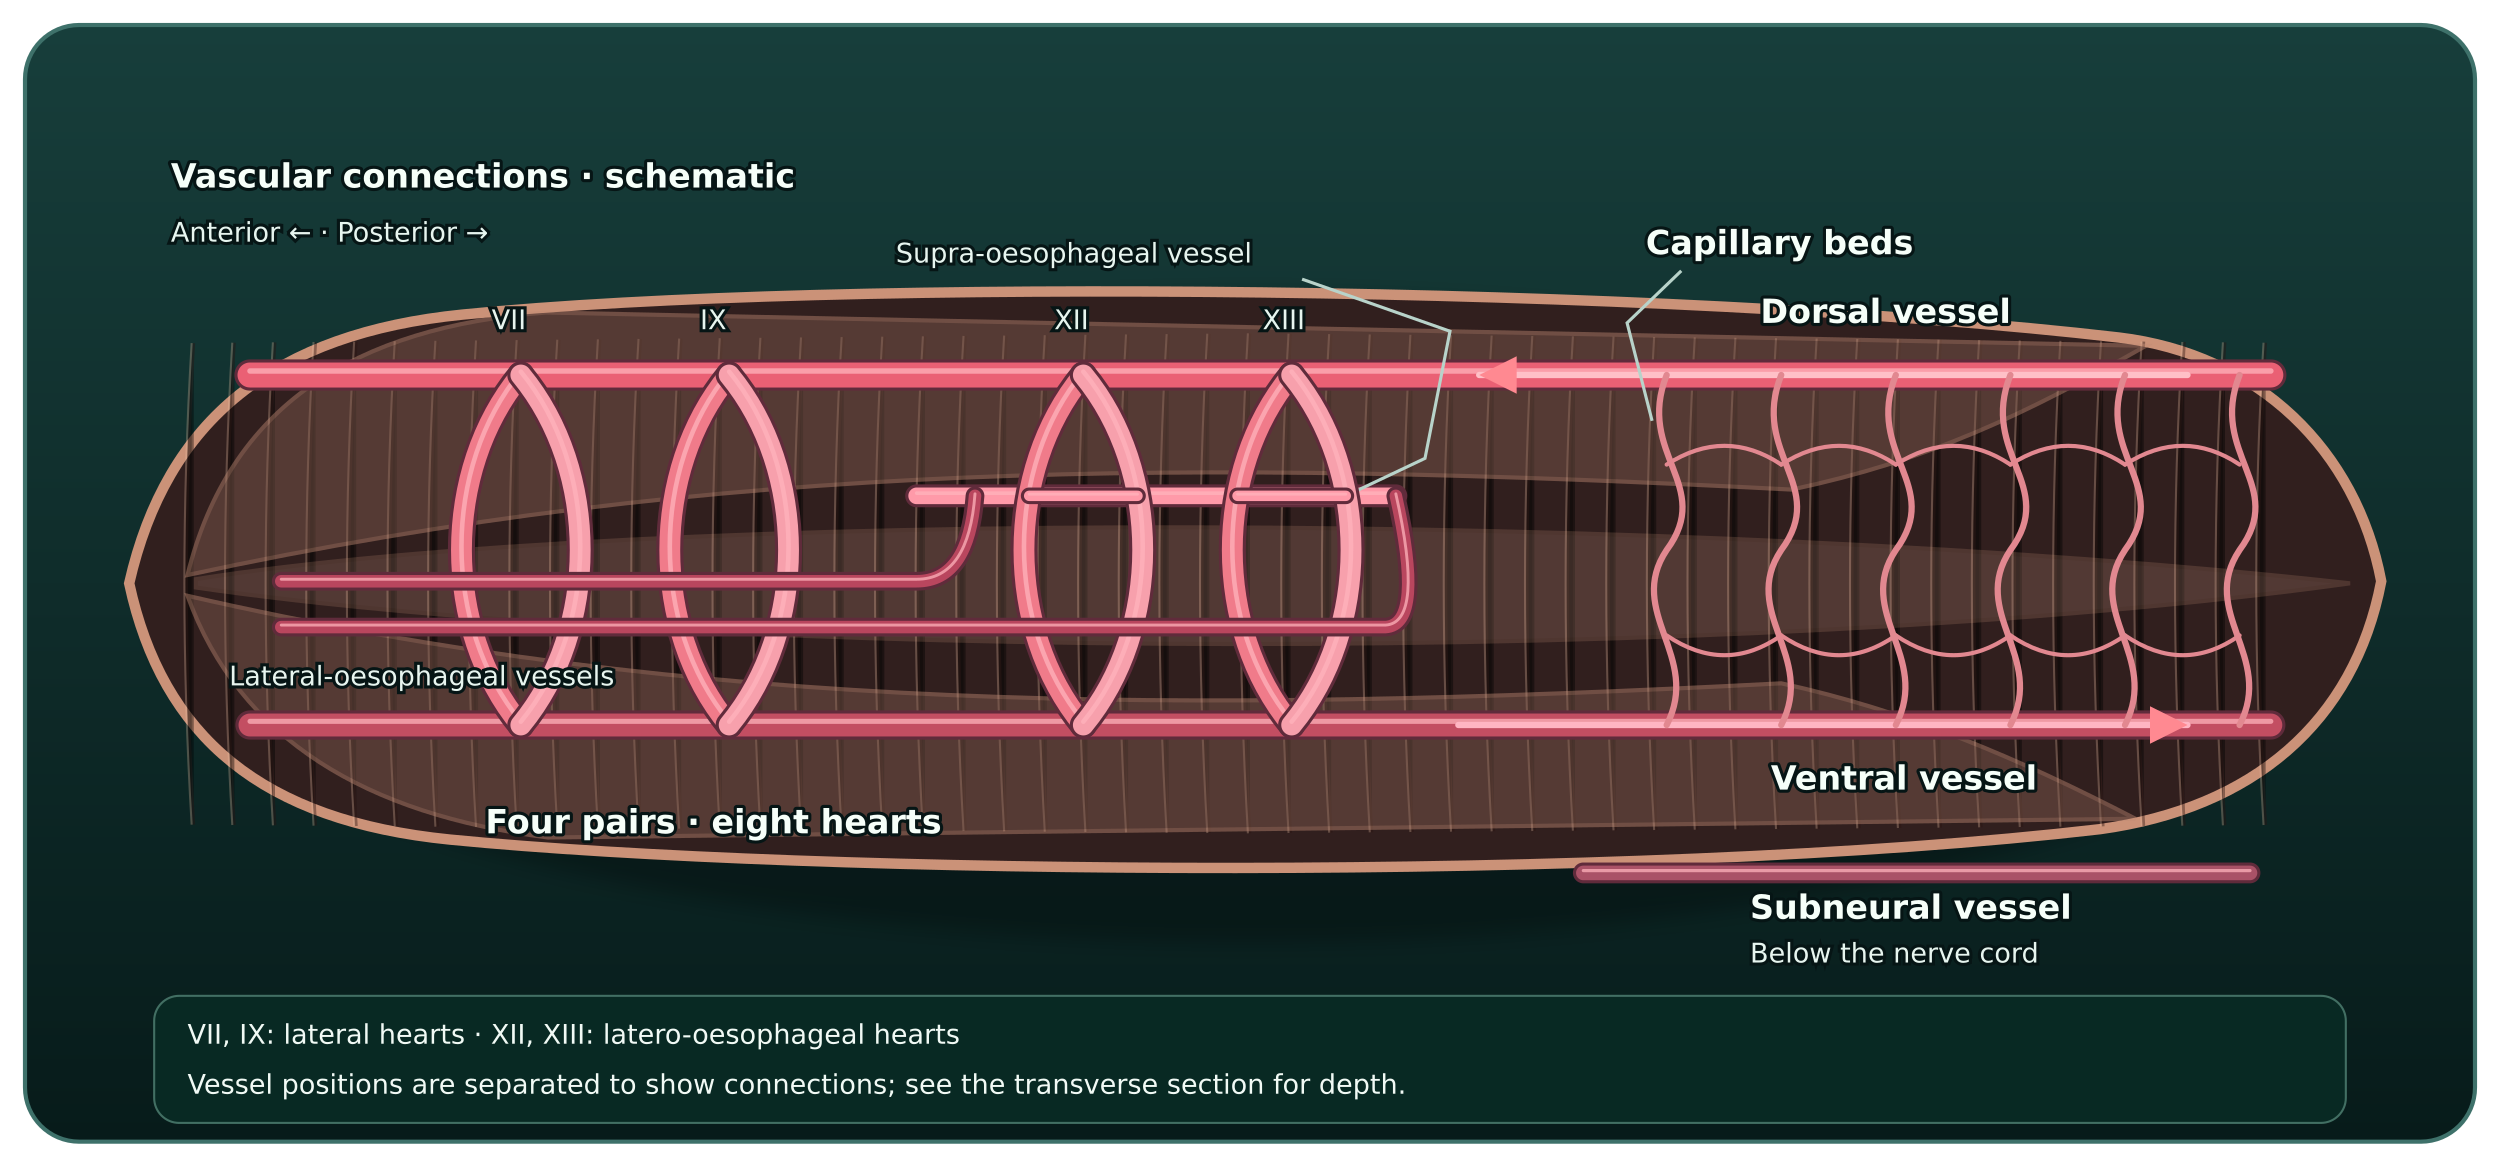
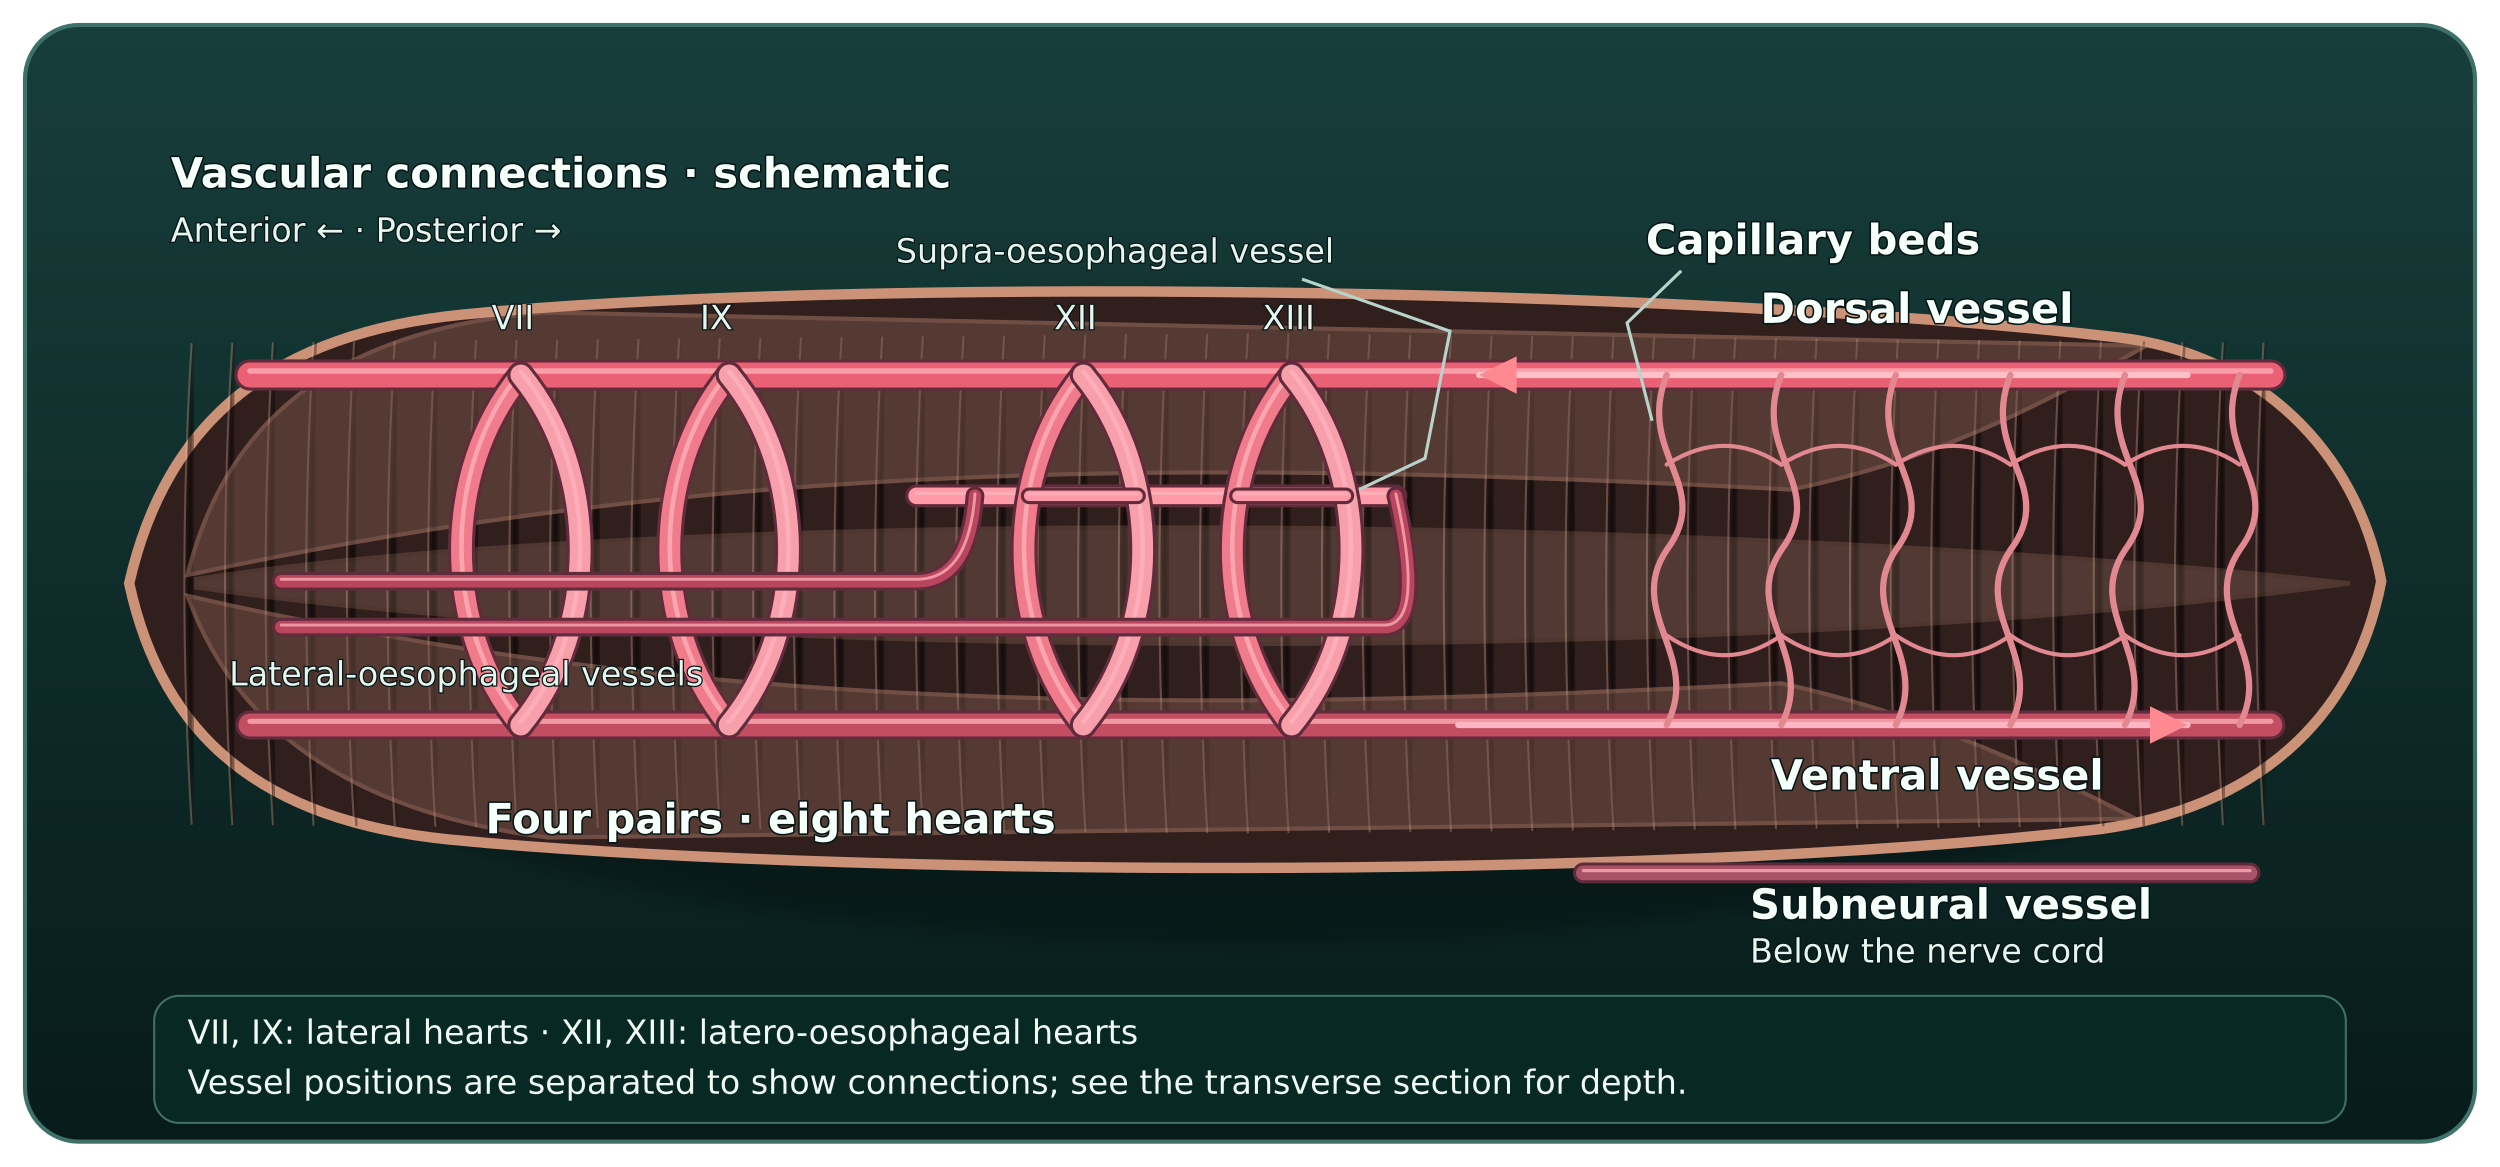
<svg xmlns="http://www.w3.org/2000/svg" id="anatomySvg" viewBox="0 0 1200 560" role="group" aria-labelledby="svgTitle svgDesc" style="transform: none; display: block;" lang="en" xml:lang="en" width="1200" height="560" class="motion-paused">
  <defs>
    <linearGradient id="trayGrad" x1="0" y1="0" x2="0" y2="1">
      <stop stop-color="#173e3b" />
      <stop offset="1" stop-color="#071b1a" />
    </linearGradient>
    <linearGradient id="skinGrad" x1="0" y1="0" x2="0" y2="1">
      <stop stop-color="#b87f69" />
      <stop offset=".42" stop-color="#8b5b4b" />
      <stop offset="1" stop-color="#593c35" />
    </linearGradient>
    <linearGradient id="gutGrad" x1="0" y1="0" x2="0" y2="1">
      <stop stop-color="#ffd0aa" />
      <stop offset=".5" stop-color="#d37e66" />
      <stop offset="1" stop-color="#7e3d3f" />
    </linearGradient>
    <linearGradient id="gutLight" x1="0" y1="0" x2="0" y2="1">
      <stop stop-color="#ffe4bb" />
      <stop offset="1" stop-color="#c67c57" />
    </linearGradient>
    <radialGradient id="gizzardGrad">
      <stop stop-color="#f4c099" />
      <stop offset=".58" stop-color="#b36454" />
      <stop offset="1" stop-color="#683940" />
    </radialGradient>
    <linearGradient id="vesselGrad" x1="0" y1="0" x2="1" y2="0">
      <stop stop-color="#8e1e34" />
      <stop offset=".45" stop-color="#ff6670" />
      <stop offset="1" stop-color="#8e1e34" />
    </linearGradient>
    <radialGradient id="reproGrad">
      <stop stop-color="#f3c8ff" />
      <stop offset=".7" stop-color="#a958c6" />
      <stop offset="1" stop-color="#54295f" />
    </radialGradient>
    <filter id="soft">
      <feGaussianBlur stdDeviation="5" />
    </filter>
    <marker id="arrowRed" markerWidth="8" markerHeight="8" refX="6" refY="3" orient="auto">
      <path d="M0 0L6 3L0 6Z" fill="#ff8991" />
    </marker>
    <marker id="arrowBlue" markerWidth="8" markerHeight="8" refX="6" refY="3" orient="auto">
      <path d="M0 0L6 3L0 6Z" fill="#7bd8ff" />
    </marker>
    <filter id="organicTexture" x="-20%" y="-20%" width="140%" height="140%">
      <feTurbulence type="fractalNoise" baseFrequency="0.012 0.09" numOctaves="4" seed="7" result="grain" />
      <feColorMatrix in="grain" type="matrix" values="0 0 0 0 0  0 0 0 0 0  0 0 0 0 0  0.85 0.85 0.85 0 0" result="grainAlpha" />
      <feComposite in="grainAlpha" in2="SourceGraphic" operator="in" />
    </filter>
    <filter id="fineGrain" x="-20%" y="-20%" width="140%" height="140%">
      <feTurbulence type="fractalNoise" baseFrequency="0.35" numOctaves="2" seed="3" result="fine" />
      <feColorMatrix in="fine" type="matrix" values="0 0 0 0 0  0 0 0 0 0  0 0 0 0 0  0.5 0.5 0.5 0 0" result="fineAlpha" />
      <feComposite in="fineAlpha" in2="SourceGraphic" operator="in" />
    </filter>
    <radialGradient id="glossHi" cx="34%" cy="20%" r="60%">
      <stop offset="0" stop-color="#fff" stop-opacity=".55" />
      <stop offset=".45" stop-color="#fff" stop-opacity=".1" />
      <stop offset="1" stop-color="#fff" stop-opacity="0" />
    </radialGradient>
    <radialGradient id="glossHiSmall" cx="30%" cy="22%" r="70%">
      <stop offset="0" stop-color="#fff" stop-opacity=".7" />
      <stop offset="1" stop-color="#fff" stop-opacity="0" />
    </radialGradient>
    <linearGradient id="skinGrad2" x1="0" y1="0" x2="0" y2="1">
      <stop stop-color="#c68a70" offset="0" />
      <stop offset=".18" stop-color="#a8664f" />
      <stop offset=".5" stop-color="#7d4438" />
      <stop offset=".78" stop-color="#5a352f" />
      <stop offset="1" stop-color="#3c211f" />
    </linearGradient>
    <radialGradient id="fleshGlow" cx="50%" cy="35%" r="65%">
      <stop offset="0" stop-color="#ffe0c8" stop-opacity=".5" />
      <stop offset="1" stop-color="#ffe0c8" stop-opacity="0" />
    </radialGradient>
    <clipPath id="externalClip">
      <path d="M65 280 C88 227 136 190 220 186 C470 180 841 183 1050 208 C1112 217 1140 245 1145 280 C1138 324 1095 350 1044 358 C784 384 420 377 218 374 C133 371 87 330 65 280 Z" />
    </clipPath>
    <linearGradient id="caecumPolish" x1="0" y1="0" x2="0" y2="1">
      <stop offset="0" stop-color="#ffe1b5" />
      <stop offset="0.33" stop-color="#efb082" />
      <stop offset="0.68" stop-color="#bb715f" />
      <stop offset="1" stop-color="#663940" />
    </linearGradient>
    <linearGradient id="nervePolish" x1="0" y1="0" x2="0" y2="1">
      <stop offset="0" stop-color="#fff3c1" />
      <stop offset="0.28" stop-color="#ffe179" />
      <stop offset="0.65" stop-color="#d8a43a" />
      <stop offset="1" stop-color="#805424" />
    </linearGradient>
    <linearGradient id="epidermisPolish" x1="0" y1="0" x2="0" y2="1">
      <stop offset="0" stop-color="#f8ccad" />
      <stop offset="0.4" stop-color="#d99c80" />
      <stop offset="1" stop-color="#8f594f" />
    </linearGradient>
    <linearGradient id="skinDepthPolish" x1="0" y1="0" x2="0" y2="1">
      <stop offset="0" stop-color="#b77d6c" />
      <stop offset="0.55" stop-color="#734e48" />
      <stop offset="1" stop-color="#382e32" />
    </linearGradient>
    <linearGradient id="mucusPolish" x1="0" y1="0" x2="0" y2="1">
      <stop offset="0" stop-color="#e6fcff" />
      <stop offset="0.28" stop-color="#ade4e5" />
      <stop offset="1" stop-color="#487f89" />
    </linearGradient>
    <radialGradient id="ganglionPolish" cx=".33" cy=".22" r=".85">
      <stop offset="0" stop-color="#fff8d2" />
      <stop offset="0.38" stop-color="#f7d565" />
      <stop offset="1" stop-color="#957026" />
    </radialGradient>
    <marker id="arrowGasIn" markerWidth="12" markerHeight="12" refX="10" refY="6" orient="auto" markerUnits="userSpaceOnUse">
      <path d="M0 0L12 6L0 12Z" fill="#85e2ff" />
    </marker>
    <marker id="arrowGasOut" markerWidth="12" markerHeight="12" refX="10" refY="6" orient="auto" markerUnits="userSpaceOnUse">
      <path d="M0 0L12 6L0 12Z" fill="#ffb0b7" />
    </marker>
  </defs>
  <rect x="12" y="12" width="1176" height="536" rx="26" fill="url(#trayGrad)" stroke="#3e716a" stroke-width="2" />
  <ellipse cx="600" cy="297" rx="526" ry="155" fill="#000" opacity=".28" filter="url(#soft)" id="bodyShadow" style="display: inline;" />
  <path id="bodyBase" d="M62 280C80 201 132 160 222 151C402 133 802 137 1017 162C1084 170 1131 216 1143 279C1130 347 1081 388 1008 398C785 424 389 420 216 403C126 394 78 354 62 280Z" fill="#311f1e" stroke="#cb9278" stroke-width="5" style="display: inline;" />
  <g id="segments" aria-hidden="true" style="display: inline;">
    <path class="segment-shadow" d="M93 164.68Q86 280 93 395.84" style="stroke: #2a1210; stroke-width: 1.4; opacity: 0.4;" />
    <path class="segment-line" d="M92 164.68Q85 280 92 395.84" style="stroke: #f0c6a8; stroke-width: 1; opacity: 0.28;" />
    <path class="segment-shadow" d="M112.5 164.5Q105.5 280 112.5 396" style="stroke: #2a1210; stroke-width: 1.4; opacity: 0.4;" />
    <path class="segment-line" d="M111.5 164.5Q104.5 280 111.5 396" style="stroke: #f0c6a8; stroke-width: 1; opacity: 0.28;" />
    <path class="segment-shadow" d="M132 164.32Q125 280 132 396.16" style="stroke: #2a1210; stroke-width: 1.4; opacity: 0.4;" />
    <path class="segment-line" d="M131 164.32Q124 280 131 396.16" style="stroke: #f0c6a8; stroke-width: 1; opacity: 0.28;" />
    <path class="segment-shadow" d="M151.5 164.14Q144.5 280 151.5 396.32" style="stroke: #2a1210; stroke-width: 1.4; opacity: 0.4;" />
    <path class="segment-line" d="M150.5 164.14Q143.5 280 150.5 396.32" style="stroke: #f0c6a8; stroke-width: 1; opacity: 0.28;" />
    <path class="segment-shadow" d="M171 163.96Q164 280 171 396.48" style="stroke: #2a1210; stroke-width: 1.4; opacity: 0.4;" />
    <path class="segment-line" d="M170 163.96Q163 280 170 396.48" style="stroke: #f0c6a8; stroke-width: 1; opacity: 0.28;" />
    <path class="segment-shadow" d="M190.5 163.78Q183.5 280 190.5 396.64" style="stroke: #2a1210; stroke-width: 1.4; opacity: 0.4;" />
    <path class="segment-line" d="M189.5 163.78Q182.5 280 189.5 396.64" style="stroke: #f0c6a8; stroke-width: 1; opacity: 0.28;" />
    <path class="segment-shadow" d="M210 163.6Q203 280 210 396.8" style="stroke: #2a1210; stroke-width: 1.4; opacity: 0.4;" />
    <path class="segment-line" d="M209 163.6Q202 280 209 396.8" style="stroke: #f0c6a8; stroke-width: 1; opacity: 0.28;" />
    <path class="segment-shadow" d="M229.5 163.42Q222.5 280 229.5 396.96" style="stroke: #2a1210; stroke-width: 1.4; opacity: 0.4;" />
    <path class="segment-line" d="M228.5 163.42Q221.5 280 228.5 396.96" style="stroke: #f0c6a8; stroke-width: 1; opacity: 0.28;" />
    <path class="segment-shadow" d="M249 163.24Q242 280 249 397.12" style="stroke: #2a1210; stroke-width: 1.4; opacity: 0.4;" />
    <path class="segment-line" d="M248 163.24Q241 280 248 397.12" style="stroke: #f0c6a8; stroke-width: 1; opacity: 0.28;" />
    <path class="segment-shadow" d="M268.5 163.06Q261.5 280 268.5 397.28" style="stroke: #2a1210; stroke-width: 1.4; opacity: 0.4;" />
    <path class="segment-line" d="M267.5 163.06Q260.5 280 267.5 397.28" style="stroke: #f0c6a8; stroke-width: 1; opacity: 0.28;" />
    <path class="segment-shadow" d="M288 162.88Q281 280 288 397.44" style="stroke: #2a1210; stroke-width: 1.4; opacity: 0.4;" />
    <path class="segment-line" d="M287 162.88Q280 280 287 397.44" style="stroke: #f0c6a8; stroke-width: 1; opacity: 0.28;" />
    <path class="segment-shadow" d="M307.5 162.7Q300.5 280 307.5 397.6" style="stroke: #2a1210; stroke-width: 1.4; opacity: 0.4;" />
    <path class="segment-line" d="M306.5 162.7Q299.5 280 306.5 397.6" style="stroke: #f0c6a8; stroke-width: 1; opacity: 0.28;" />
    <path class="segment-shadow" d="M327 162.52Q320 280 327 397.76" style="stroke: #2a1210; stroke-width: 1.4; opacity: 0.4;" />
    <path class="segment-line" d="M326 162.52Q319 280 326 397.76" style="stroke: #f0c6a8; stroke-width: 1; opacity: 0.28;" />
    <path class="segment-shadow" d="M346.5 162.34Q339.5 280 346.5 397.92" style="stroke: #2a1210; stroke-width: 1.4; opacity: 0.4;" />
    <path class="segment-line" d="M345.5 162.34Q338.5 280 345.5 397.92" style="stroke: #f0c6a8; stroke-width: 1; opacity: 0.28;" />
    <path class="segment-shadow" d="M366 162.16Q359 280 366 398.08" style="stroke: #2a1210; stroke-width: 1.4; opacity: 0.4;" />
    <path class="segment-line" d="M365 162.16Q358 280 365 398.08" style="stroke: #f0c6a8; stroke-width: 1; opacity: 0.28;" />
    <path class="segment-shadow" d="M385.5 161.98Q378.5 280 385.5 398.24" style="stroke: #2a1210; stroke-width: 1.4; opacity: 0.4;" />
    <path class="segment-line" d="M384.5 161.98Q377.5 280 384.5 398.24" style="stroke: #f0c6a8; stroke-width: 1; opacity: 0.28;" />
    <path class="segment-shadow" d="M405 161.8Q398 280 405 398.4" style="stroke: #2a1210; stroke-width: 1.4; opacity: 0.4;" />
    <path class="segment-line" d="M404 161.8Q397 280 404 398.4" style="stroke: #f0c6a8; stroke-width: 1; opacity: 0.28;" />
    <path class="segment-shadow" d="M424.5 161.62Q417.5 280 424.5 398.56" style="stroke: #2a1210; stroke-width: 1.4; opacity: 0.4;" />
    <path class="segment-line" d="M423.5 161.62Q416.5 280 423.5 398.56" style="stroke: #f0c6a8; stroke-width: 1; opacity: 0.28;" />
    <path class="segment-shadow" d="M444 161.44Q437 280 444 398.72" style="stroke: #2a1210; stroke-width: 1.4; opacity: 0.4;" />
    <path class="segment-line" d="M443 161.44Q436 280 443 398.72" style="stroke: #f0c6a8; stroke-width: 1; opacity: 0.28;" />
    <path class="segment-shadow" d="M463.5 161.26Q456.5 280 463.5 398.88" style="stroke: #2a1210; stroke-width: 1.4; opacity: 0.4;" />
    <path class="segment-line" d="M462.5 161.26Q455.5 280 462.5 398.88" style="stroke: #f0c6a8; stroke-width: 1; opacity: 0.28;" />
    <path class="segment-shadow" d="M483 161.08Q476 280 483 399.04" style="stroke: #2a1210; stroke-width: 1.4; opacity: 0.4;" />
    <path class="segment-line" d="M482 161.08Q475 280 482 399.04" style="stroke: #f0c6a8; stroke-width: 1; opacity: 0.28;" />
    <path class="segment-shadow" d="M502.5 160.9Q495.5 280 502.5 399.2" style="stroke: #2a1210; stroke-width: 1.4; opacity: 0.4;" />
    <path class="segment-line" d="M501.5 160.9Q494.5 280 501.5 399.2" style="stroke: #f0c6a8; stroke-width: 1; opacity: 0.28;" />
    <path class="segment-shadow" d="M522 160.72Q515 280 522 399.36" style="stroke: #2a1210; stroke-width: 1.4; opacity: 0.4;" />
    <path class="segment-line" d="M521 160.72Q514 280 521 399.36" style="stroke: #f0c6a8; stroke-width: 1; opacity: 0.28;" />
    <path class="segment-shadow" d="M541.5 160.54Q534.5 280 541.5 399.52" style="stroke: #2a1210; stroke-width: 1.4; opacity: 0.4;" />
    <path class="segment-line" d="M540.5 160.54Q533.5 280 540.5 399.52" style="stroke: #f0c6a8; stroke-width: 1; opacity: 0.28;" />
    <path class="segment-shadow" d="M561 160.36Q554 280 561 399.68" style="stroke: #2a1210; stroke-width: 1.4; opacity: 0.4;" />
    <path class="segment-line" d="M560 160.36Q553 280 560 399.68" style="stroke: #f0c6a8; stroke-width: 1; opacity: 0.28;" />
    <path class="segment-shadow" d="M580.5 160.18Q573.5 280 580.5 399.84" style="stroke: #2a1210; stroke-width: 1.4; opacity: 0.4;" />
    <path class="segment-line" d="M579.5 160.18Q572.5 280 579.5 399.84" style="stroke: #f0c6a8; stroke-width: 1; opacity: 0.28;" />
    <path class="segment-shadow" d="M600 160Q593 280 600 400" style="stroke: #2a1210; stroke-width: 1.4; opacity: 0.4;" />
    <path class="segment-line" d="M599 160Q592 280 599 400" style="stroke: #f0c6a8; stroke-width: 1; opacity: 0.28;" />
    <path class="segment-shadow" d="M619.5 160.18Q612.5 280 619.5 399.84" style="stroke: #2a1210; stroke-width: 1.4; opacity: 0.4;" />
    <path class="segment-line" d="M618.5 160.18Q611.5 280 618.5 399.84" style="stroke: #f0c6a8; stroke-width: 1; opacity: 0.28;" />
    <path class="segment-shadow" d="M639 160.36Q632 280 639 399.68" style="stroke: #2a1210; stroke-width: 1.4; opacity: 0.4;" />
    <path class="segment-line" d="M638 160.36Q631 280 638 399.68" style="stroke: #f0c6a8; stroke-width: 1; opacity: 0.28;" />
    <path class="segment-shadow" d="M658.5 160.54Q651.5 280 658.5 399.52" style="stroke: #2a1210; stroke-width: 1.4; opacity: 0.4;" />
    <path class="segment-line" d="M657.5 160.54Q650.5 280 657.5 399.52" style="stroke: #f0c6a8; stroke-width: 1; opacity: 0.28;" />
    <path class="segment-shadow" d="M678 160.72Q671 280 678 399.36" style="stroke: #2a1210; stroke-width: 1.4; opacity: 0.4;" />
    <path class="segment-line" d="M677 160.72Q670 280 677 399.36" style="stroke: #f0c6a8; stroke-width: 1; opacity: 0.28;" />
    <path class="segment-shadow" d="M697.5 160.9Q690.5 280 697.5 399.2" style="stroke: #2a1210; stroke-width: 1.4; opacity: 0.4;" />
    <path class="segment-line" d="M696.5 160.9Q689.5 280 696.5 399.2" style="stroke: #f0c6a8; stroke-width: 1; opacity: 0.28;" />
    <path class="segment-shadow" d="M717 161.08Q710 280 717 399.04" style="stroke: #2a1210; stroke-width: 1.4; opacity: 0.4;" />
    <path class="segment-line" d="M716 161.08Q709 280 716 399.04" style="stroke: #f0c6a8; stroke-width: 1; opacity: 0.28;" />
    <path class="segment-shadow" d="M736.5 161.26Q729.5 280 736.5 398.88" style="stroke: #2a1210; stroke-width: 1.4; opacity: 0.4;" />
    <path class="segment-line" d="M735.5 161.26Q728.5 280 735.5 398.88" style="stroke: #f0c6a8; stroke-width: 1; opacity: 0.28;" />
    <path class="segment-shadow" d="M756 161.44Q749 280 756 398.72" style="stroke: #2a1210; stroke-width: 1.4; opacity: 0.4;" />
    <path class="segment-line" d="M755 161.44Q748 280 755 398.72" style="stroke: #f0c6a8; stroke-width: 1; opacity: 0.28;" />
    <path class="segment-shadow" d="M775.5 161.62Q768.5 280 775.5 398.56" style="stroke: #2a1210; stroke-width: 1.4; opacity: 0.4;" />
    <path class="segment-line" d="M774.5 161.62Q767.5 280 774.5 398.56" style="stroke: #f0c6a8; stroke-width: 1; opacity: 0.28;" />
    <path class="segment-shadow" d="M795 161.8Q788 280 795 398.4" style="stroke: #2a1210; stroke-width: 1.4; opacity: 0.4;" />
    <path class="segment-line" d="M794 161.8Q787 280 794 398.4" style="stroke: #f0c6a8; stroke-width: 1; opacity: 0.28;" />
    <path class="segment-shadow" d="M814.5 161.98Q807.5 280 814.5 398.24" style="stroke: #2a1210; stroke-width: 1.4; opacity: 0.4;" />
    <path class="segment-line" d="M813.5 161.98Q806.5 280 813.5 398.24" style="stroke: #f0c6a8; stroke-width: 1; opacity: 0.28;" />
    <path class="segment-shadow" d="M834 162.16Q827 280 834 398.08" style="stroke: #2a1210; stroke-width: 1.4; opacity: 0.4;" />
    <path class="segment-line" d="M833 162.16Q826 280 833 398.08" style="stroke: #f0c6a8; stroke-width: 1; opacity: 0.28;" />
    <path class="segment-shadow" d="M853.5 162.34Q846.5 280 853.5 397.92" style="stroke: #2a1210; stroke-width: 1.4; opacity: 0.4;" />
    <path class="segment-line" d="M852.5 162.34Q845.5 280 852.5 397.92" style="stroke: #f0c6a8; stroke-width: 1; opacity: 0.28;" />
    <path class="segment-shadow" d="M873 162.52Q866 280 873 397.76" style="stroke: #2a1210; stroke-width: 1.4; opacity: 0.4;" />
    <path class="segment-line" d="M872 162.52Q865 280 872 397.76" style="stroke: #f0c6a8; stroke-width: 1; opacity: 0.28;" />
    <path class="segment-shadow" d="M892.5 162.7Q885.5 280 892.5 397.6" style="stroke: #2a1210; stroke-width: 1.4; opacity: 0.4;" />
    <path class="segment-line" d="M891.5 162.7Q884.5 280 891.5 397.6" style="stroke: #f0c6a8; stroke-width: 1; opacity: 0.28;" />
    <path class="segment-shadow" d="M912 162.88Q905 280 912 397.44" style="stroke: #2a1210; stroke-width: 1.4; opacity: 0.4;" />
    <path class="segment-line" d="M911 162.88Q904 280 911 397.44" style="stroke: #f0c6a8; stroke-width: 1; opacity: 0.28;" />
    <path class="segment-shadow" d="M931.5 163.06Q924.5 280 931.5 397.28" style="stroke: #2a1210; stroke-width: 1.4; opacity: 0.4;" />
    <path class="segment-line" d="M930.5 163.06Q923.5 280 930.5 397.28" style="stroke: #f0c6a8; stroke-width: 1; opacity: 0.28;" />
    <path class="segment-shadow" d="M951 163.24Q944 280 951 397.12" style="stroke: #2a1210; stroke-width: 1.4; opacity: 0.4;" />
    <path class="segment-line" d="M950 163.24Q943 280 950 397.12" style="stroke: #f0c6a8; stroke-width: 1; opacity: 0.28;" />
    <path class="segment-shadow" d="M970.5 163.42Q963.5 280 970.5 396.96" style="stroke: #2a1210; stroke-width: 1.4; opacity: 0.4;" />
    <path class="segment-line" d="M969.5 163.42Q962.5 280 969.5 396.96" style="stroke: #f0c6a8; stroke-width: 1; opacity: 0.28;" />
    <path class="segment-shadow" d="M990 163.6Q983 280 990 396.8" style="stroke: #2a1210; stroke-width: 1.4; opacity: 0.4;" />
    <path class="segment-line" d="M989 163.6Q982 280 989 396.8" style="stroke: #f0c6a8; stroke-width: 1; opacity: 0.28;" />
    <path class="segment-shadow" d="M1009.5 163.78Q1002.5 280 1009.5 396.64" style="stroke: #2a1210; stroke-width: 1.4; opacity: 0.4;" />
    <path class="segment-line" d="M1008.5 163.78Q1001.5 280 1008.5 396.64" style="stroke: #f0c6a8; stroke-width: 1; opacity: 0.28;" />
    <path class="segment-shadow" d="M1029 163.96Q1022 280 1029 396.48" style="stroke: #2a1210; stroke-width: 1.4; opacity: 0.4;" />
    <path class="segment-line" d="M1028 163.96Q1021 280 1028 396.48" style="stroke: #f0c6a8; stroke-width: 1; opacity: 0.28;" />
    <path class="segment-shadow" d="M1048.5 164.14Q1041.5 280 1048.5 396.32" style="stroke: #2a1210; stroke-width: 1.4; opacity: 0.4;" />
    <path class="segment-line" d="M1047.5 164.14Q1040.5 280 1047.5 396.32" style="stroke: #f0c6a8; stroke-width: 1; opacity: 0.28;" />
    <path class="segment-shadow" d="M1068 164.32Q1061 280 1068 396.16" style="stroke: #2a1210; stroke-width: 1.4; opacity: 0.4;" />
    <path class="segment-line" d="M1067 164.32Q1060 280 1067 396.16" style="stroke: #f0c6a8; stroke-width: 1; opacity: 0.28;" />
    <path class="segment-shadow" d="M1087.5 164.5Q1080.5 280 1087.5 396" style="stroke: #2a1210; stroke-width: 1.4; opacity: 0.4;" />
    <path class="segment-line" d="M1086.5 164.5Q1079.5 280 1086.5 396" style="stroke: #f0c6a8; stroke-width: 1; opacity: 0.28;" />
  </g>
  <g id="internalFlaps" aria-hidden="true" style="display: inline;">
    <path class="flap" d="M90 276C110 195 170 157 262 150L1030 166C972 199 926 221 860 235C573 220 345 221 90 276Z" style="fill: #835d4f; stroke: #c18b74; stroke-width: 2; opacity: 0.44;" />
    <path class="flap" d="M90 286C115 355 176 391 263 402L1025 393C969 364 915 341 855 328C566 343 335 342 90 286Z" style="fill: #835d4f; stroke: #c18b74; stroke-width: 2; opacity: 0.44;" />
    <path d="M94 278C310 244 813 245 1128 280C840 320 335 317 94 282Z" fill="#e9b394" opacity=".18" stroke="#d9a080" stroke-width="2" />
  </g>
  <g id="layer-circulatory" class="layer active" style="display: inline;">
-     <text x="82" y="90" class="organ-label" data-en-label="Vascular connections · schematic" data-en-x="82" data-en-y="90" data-en-font="" lang="en" xml:lang="en" style="fill: #f6fff9; stroke: #061515; stroke-width: 3; stroke-linejoin: round; font-size: 16px; font-weight: 700; font-family: DejaVu Sans;" paint-order="stroke" id="proof-label-0">
+     <text x="82" y="90" class="organ-label" data-en-label="Vascular connections · schematic" data-en-x="82" data-en-y="90" data-en-font="" lang="en" xml:lang="en" style="fill: #f6fff9; stroke: #061515; stroke-width: 1.5; stroke-linejoin: round; font-size: 20px; font-weight: 750; font-family: DejaVu Sans;" paint-order="stroke" id="proof-label-0">
      <tspan x="82" dy="0">Vascular connections · schematic</tspan>
    </text>
-     <text x="82" y="116" class="micro-label" data-en-label="Anterior ←   ·   Posterior →" data-en-x="82" data-en-y="116" data-en-font="" lang="en" xml:lang="en" style="fill: #e7f5ef; stroke: #061515; stroke-width: 3; font-size: 13px; font-family: DejaVu Sans;" paint-order="stroke" id="proof-label-1">
+     <text x="82" y="116" class="micro-label" data-en-label="Anterior ←   ·   Posterior →" data-en-x="82" data-en-y="116" data-en-font="" lang="en" xml:lang="en" style="fill: #e7f5ef; stroke: #061515; stroke-width: 1.2; font-size: 16px; font-family: DejaVu Sans;" paint-order="stroke" id="proof-label-1">
      <tspan x="82" dy="0">Anterior ←   ·   Posterior →</tspan>
    </text>
    <g class="svg-structure" data-structure="dorsal-vessel" tabindex="0" role="button" aria-hidden="false" aria-disabled="false" aria-label="Dorsal blood vessel">
      <path d="M120 180 H1090" fill="none" stroke="#602b3b" stroke-width="15.0" stroke-linecap="round" stroke-linejoin="round" pointer-events="none" aria-hidden="true" class="surface-detail" />
      <path d="M120 180 H1090" fill="none" stroke="#ea6074" stroke-width="12.0" stroke-linecap="round" stroke-linejoin="round" />
      <path d="M120 180 H1090" fill="none" stroke="#ffb3bc" stroke-width="2.64" stroke-linecap="round" stroke-linejoin="round" opacity=".74" transform="translate(0 -1.92)" pointer-events="none" aria-hidden="true" class="surface-detail" />
      <path d="M1050 180 H710" fill="none" stroke="#ffc0c7" stroke-width="3" stroke-linecap="round" marker-end="url(#arrowRed)" />
-       <text x="845" y="155" class="organ-label" data-en-label="Dorsal vessel" data-en-x="845" data-en-y="155" data-en-font="" lang="en" xml:lang="en" style="fill: #f6fff9; stroke: #061515; stroke-width: 3; stroke-linejoin: round; font-size: 16px; font-weight: 700; font-family: DejaVu Sans;" paint-order="stroke" id="proof-label-2">
+       <text x="845" y="155" class="organ-label" data-en-label="Dorsal vessel" data-en-x="845" data-en-y="155" data-en-font="" lang="en" xml:lang="en" style="fill: #f6fff9; stroke: #061515; stroke-width: 1.5; stroke-linejoin: round; font-size: 20px; font-weight: 750; font-family: DejaVu Sans;" paint-order="stroke" id="proof-label-2">
        <tspan x="845" dy="0">Dorsal vessel</tspan>
      </text>
    </g>
    <g class="svg-structure" data-structure="ventral-vessel" tabindex="0" role="button" aria-hidden="false" aria-disabled="false" aria-label="Ventral blood vessel">
      <path d="M120 348 H1090" fill="none" stroke="#602b3b" stroke-width="14.0" stroke-linecap="round" stroke-linejoin="round" pointer-events="none" aria-hidden="true" class="surface-detail" />
      <path d="M120 348 H1090" fill="none" stroke="#c34e62" stroke-width="11.0" stroke-linecap="round" stroke-linejoin="round" />
      <path d="M120 348 H1090" fill="none" stroke="#ffb3bc" stroke-width="2.42" stroke-linecap="round" stroke-linejoin="round" opacity=".74" transform="translate(0 -1.76)" pointer-events="none" aria-hidden="true" class="surface-detail" />
      <path d="M700 348 H1050" fill="none" stroke="#ffb5c3" stroke-width="3" stroke-linecap="round" marker-end="url(#arrowRed)" />
-       <text x="850" y="379" class="organ-label" data-en-label="Ventral vessel" data-en-x="850" data-en-y="379" data-en-font="" lang="en" xml:lang="en" style="fill: #f6fff9; stroke: #061515; stroke-width: 3; stroke-linejoin: round; font-size: 16px; font-weight: 700; font-family: DejaVu Sans;" paint-order="stroke" id="proof-label-3">
+       <text x="850" y="379" class="organ-label" data-en-label="Ventral vessel" data-en-x="850" data-en-y="379" data-en-font="" lang="en" xml:lang="en" style="fill: #f6fff9; stroke: #061515; stroke-width: 1.5; stroke-linejoin: round; font-size: 20px; font-weight: 750; font-family: DejaVu Sans;" paint-order="stroke" id="proof-label-3">
        <tspan x="850" dy="0">Ventral vessel</tspan>
      </text>
    </g>
    <g class="svg-structure" data-structure="supra-oesophageal-vessel" tabindex="0" role="button" aria-hidden="false" aria-disabled="false" aria-label="Supra-oesophageal vessel">
      <path d="M440 238 H670" fill="none" stroke="#602b3b" stroke-width="11.0" stroke-linecap="round" stroke-linejoin="round" pointer-events="none" aria-hidden="true" class="surface-detail" />
      <path d="M440 238 H670" fill="none" stroke="#ff9aa9" stroke-width="8.0" stroke-linecap="round" stroke-linejoin="round" />
      <path d="M440 238 H670" fill="none" stroke="#ffb3bc" stroke-width="1.76" stroke-linecap="round" stroke-linejoin="round" opacity=".74" transform="translate(0 -1.28)" pointer-events="none" aria-hidden="true" class="surface-detail" />
-       <text x="430" y="126" class="micro-label" data-en-label="Supra-oesophageal vessel" data-en-x="430" data-en-y="126" data-en-font="" lang="en" xml:lang="en" style="fill: #e7f5ef; stroke: #061515; stroke-width: 3; font-size: 13px; font-family: DejaVu Sans;" paint-order="stroke" id="proof-label-4">
+       <text x="430" y="126" class="micro-label" data-en-label="Supra-oesophageal vessel" data-en-x="430" data-en-y="126" data-en-font="" lang="en" xml:lang="en" style="fill: #e7f5ef; stroke: #061515; stroke-width: 1.2; font-size: 16px; font-family: DejaVu Sans;" paint-order="stroke" id="proof-label-4">
        <tspan x="430" dy="0">Supra-oesophageal vessel</tspan>
      </text>
      <path d="M625 134 L696 159 L684 220 L646 238" fill="none" stroke="#b8d3ca" stroke-width="1.5" pointer-events="none" aria-hidden="true" class="surface-detail" />
    </g>
    <g class="svg-structure" data-structure="lateral-hearts" tabindex="0" role="button" aria-hidden="false" aria-disabled="false" aria-label="Four pairs of hearts">
      <path d="M250 180 C212 226 212 302 250 348" fill="none" stroke="#602b3b" stroke-width="13" stroke-linecap="round" stroke-linejoin="round" pointer-events="none" aria-hidden="true" class="surface-detail" />
      <path d="M250 180 C212 226 212 302 250 348" fill="none" stroke="#f07b8a" stroke-width="10" stroke-linecap="round" class="heart" stroke-linejoin="round" />
      <path d="M250 180 C212 226 212 302 250 348" fill="none" stroke="#ffb3bc" stroke-width="2.2" stroke-linecap="round" stroke-linejoin="round" opacity=".74" transform="translate(0 -1.60)" pointer-events="none" aria-hidden="true" class="surface-detail" />
      <path d="M250 180 C288 226 288 302 250 348" fill="none" stroke="#602b3b" stroke-width="13" stroke-linecap="round" stroke-linejoin="round" pointer-events="none" aria-hidden="true" class="surface-detail" />
      <path d="M250 180 C288 226 288 302 250 348" fill="none" stroke="#f7a0ac" stroke-width="10" stroke-linecap="round" class="heart" stroke-linejoin="round" />
      <path d="M250 180 C288 226 288 302 250 348" fill="none" stroke="#ffb3bc" stroke-width="2.2" stroke-linecap="round" stroke-linejoin="round" opacity=".74" transform="translate(0 -1.60)" pointer-events="none" aria-hidden="true" class="surface-detail" />
-       <text x="236" y="158" class="micro-label" data-en-label="VII" data-en-x="236" data-en-y="158" data-en-font="" lang="en" xml:lang="en" style="fill: #e7f5ef; stroke: #061515; stroke-width: 3; font-size: 13px; font-family: DejaVu Sans;" paint-order="stroke" id="proof-label-5">
+       <text x="236" y="158" class="micro-label" data-en-label="VII" data-en-x="236" data-en-y="158" data-en-font="" lang="en" xml:lang="en" style="fill: #e7f5ef; stroke: #061515; stroke-width: 1.2; font-size: 16px; font-family: DejaVu Sans;" paint-order="stroke" id="proof-label-5">
        <tspan x="236" dy="0">VII</tspan>
      </text>
      <path d="M350 180 C312 226 312 302 350 348" fill="none" stroke="#602b3b" stroke-width="13" stroke-linecap="round" stroke-linejoin="round" pointer-events="none" aria-hidden="true" class="surface-detail" />
      <path d="M350 180 C312 226 312 302 350 348" fill="none" stroke="#f07b8a" stroke-width="10" stroke-linecap="round" class="heart" stroke-linejoin="round" />
      <path d="M350 180 C312 226 312 302 350 348" fill="none" stroke="#ffb3bc" stroke-width="2.2" stroke-linecap="round" stroke-linejoin="round" opacity=".74" transform="translate(0 -1.60)" pointer-events="none" aria-hidden="true" class="surface-detail" />
      <path d="M350 180 C388 226 388 302 350 348" fill="none" stroke="#602b3b" stroke-width="13" stroke-linecap="round" stroke-linejoin="round" pointer-events="none" aria-hidden="true" class="surface-detail" />
      <path d="M350 180 C388 226 388 302 350 348" fill="none" stroke="#f7a0ac" stroke-width="10" stroke-linecap="round" class="heart" stroke-linejoin="round" />
      <path d="M350 180 C388 226 388 302 350 348" fill="none" stroke="#ffb3bc" stroke-width="2.2" stroke-linecap="round" stroke-linejoin="round" opacity=".74" transform="translate(0 -1.60)" pointer-events="none" aria-hidden="true" class="surface-detail" />
-       <text x="336" y="158" class="micro-label" data-en-label="IX" data-en-x="336" data-en-y="158" data-en-font="" lang="en" xml:lang="en" style="fill: #e7f5ef; stroke: #061515; stroke-width: 3; font-size: 13px; font-family: DejaVu Sans;" paint-order="stroke" id="proof-label-6">
+       <text x="336" y="158" class="micro-label" data-en-label="IX" data-en-x="336" data-en-y="158" data-en-font="" lang="en" xml:lang="en" style="fill: #e7f5ef; stroke: #061515; stroke-width: 1.2; font-size: 16px; font-family: DejaVu Sans;" paint-order="stroke" id="proof-label-6">
        <tspan x="336" dy="0">IX</tspan>
      </text>
      <path d="M520 180 C482 226 482 302 520 348" fill="none" stroke="#602b3b" stroke-width="13" stroke-linecap="round" stroke-linejoin="round" pointer-events="none" aria-hidden="true" class="surface-detail" />
      <path d="M520 180 C482 226 482 302 520 348" fill="none" stroke="#f07b8a" stroke-width="10" stroke-linecap="round" class="heart" stroke-linejoin="round" />
      <path d="M520 180 C482 226 482 302 520 348" fill="none" stroke="#ffb3bc" stroke-width="2.2" stroke-linecap="round" stroke-linejoin="round" opacity=".74" transform="translate(0 -1.60)" pointer-events="none" aria-hidden="true" class="surface-detail" />
      <path d="M520 180 C558 226 558 302 520 348" fill="none" stroke="#602b3b" stroke-width="13" stroke-linecap="round" stroke-linejoin="round" pointer-events="none" aria-hidden="true" class="surface-detail" />
      <path d="M520 180 C558 226 558 302 520 348" fill="none" stroke="#f7a0ac" stroke-width="10" stroke-linecap="round" class="heart" stroke-linejoin="round" />
      <path d="M520 180 C558 226 558 302 520 348" fill="none" stroke="#ffb3bc" stroke-width="2.2" stroke-linecap="round" stroke-linejoin="round" opacity=".74" transform="translate(0 -1.60)" pointer-events="none" aria-hidden="true" class="surface-detail" />
-       <text x="506" y="158" class="micro-label" data-en-label="XII" data-en-x="506" data-en-y="158" data-en-font="" lang="en" xml:lang="en" style="fill: #e7f5ef; stroke: #061515; stroke-width: 3; font-size: 13px; font-family: DejaVu Sans;" paint-order="stroke" id="proof-label-7">
+       <text x="506" y="158" class="micro-label" data-en-label="XII" data-en-x="506" data-en-y="158" data-en-font="" lang="en" xml:lang="en" style="fill: #e7f5ef; stroke: #061515; stroke-width: 1.2; font-size: 16px; font-family: DejaVu Sans;" paint-order="stroke" id="proof-label-7">
        <tspan x="506" dy="0">XII</tspan>
      </text>
      <path d="M494 238 H546" fill="none" stroke="#602b3b" stroke-width="8.0" stroke-linecap="round" stroke-linejoin="round" pointer-events="none" aria-hidden="true" class="surface-detail" />
      <path d="M494 238 H546" fill="none" stroke="#ff9aa9" stroke-width="5.0" stroke-linecap="round" stroke-linejoin="round" />
      <path d="M494 238 H546" fill="none" stroke="#ffb3bc" stroke-width="1.4" stroke-linecap="round" stroke-linejoin="round" opacity=".74" transform="translate(0 -0.80)" pointer-events="none" aria-hidden="true" class="surface-detail" />
      <path d="M620 180 C582 226 582 302 620 348" fill="none" stroke="#602b3b" stroke-width="13" stroke-linecap="round" stroke-linejoin="round" pointer-events="none" aria-hidden="true" class="surface-detail" />
      <path d="M620 180 C582 226 582 302 620 348" fill="none" stroke="#f07b8a" stroke-width="10" stroke-linecap="round" class="heart" stroke-linejoin="round" />
      <path d="M620 180 C582 226 582 302 620 348" fill="none" stroke="#ffb3bc" stroke-width="2.2" stroke-linecap="round" stroke-linejoin="round" opacity=".74" transform="translate(0 -1.60)" pointer-events="none" aria-hidden="true" class="surface-detail" />
      <path d="M620 180 C658 226 658 302 620 348" fill="none" stroke="#602b3b" stroke-width="13" stroke-linecap="round" stroke-linejoin="round" pointer-events="none" aria-hidden="true" class="surface-detail" />
      <path d="M620 180 C658 226 658 302 620 348" fill="none" stroke="#f7a0ac" stroke-width="10" stroke-linecap="round" class="heart" stroke-linejoin="round" />
      <path d="M620 180 C658 226 658 302 620 348" fill="none" stroke="#ffb3bc" stroke-width="2.2" stroke-linecap="round" stroke-linejoin="round" opacity=".74" transform="translate(0 -1.60)" pointer-events="none" aria-hidden="true" class="surface-detail" />
-       <text x="606" y="158" class="micro-label" data-en-label="XIII" data-en-x="606" data-en-y="158" data-en-font="" lang="en" xml:lang="en" style="fill: #e7f5ef; stroke: #061515; stroke-width: 3; font-size: 13px; font-family: DejaVu Sans;" paint-order="stroke" id="proof-label-8">
+       <text x="606" y="158" class="micro-label" data-en-label="XIII" data-en-x="606" data-en-y="158" data-en-font="" lang="en" xml:lang="en" style="fill: #e7f5ef; stroke: #061515; stroke-width: 1.2; font-size: 16px; font-family: DejaVu Sans;" paint-order="stroke" id="proof-label-8">
        <tspan x="606" dy="0">XIII</tspan>
      </text>
      <path d="M594 238 H646" fill="none" stroke="#602b3b" stroke-width="8.0" stroke-linecap="round" stroke-linejoin="round" pointer-events="none" aria-hidden="true" class="surface-detail" />
      <path d="M594 238 H646" fill="none" stroke="#ff9aa9" stroke-width="5.0" stroke-linecap="round" stroke-linejoin="round" />
      <path d="M594 238 H646" fill="none" stroke="#ffb3bc" stroke-width="1.4" stroke-linecap="round" stroke-linejoin="round" opacity=".74" transform="translate(0 -0.80)" pointer-events="none" aria-hidden="true" class="surface-detail" />
-       <text x="233" y="400" class="organ-label" data-en-label="Four pairs · eight hearts" data-en-x="233" data-en-y="400" data-en-font="" lang="en" xml:lang="en" style="fill: #f6fff9; stroke: #061515; stroke-width: 3; stroke-linejoin: round; font-size: 16px; font-weight: 700; font-family: DejaVu Sans;" paint-order="stroke" id="proof-label-9">
+       <text x="233" y="400" class="organ-label" data-en-label="Four pairs · eight hearts" data-en-x="233" data-en-y="400" data-en-font="" lang="en" xml:lang="en" style="fill: #f6fff9; stroke: #061515; stroke-width: 1.5; stroke-linejoin: round; font-size: 20px; font-weight: 750; font-family: DejaVu Sans;" paint-order="stroke" id="proof-label-9">
        <tspan x="233" dy="0">Four pairs · eight hearts</tspan>
      </text>
    </g>
    <g class="svg-structure" data-structure="lateral-oesophageal-vessels" tabindex="0" role="button" aria-hidden="false" aria-disabled="false" aria-label="Lateral-oesophageal vessels">
      <path d="M135 279 H440 Q465 279 468 238 M135 301 H665 Q684 300 670 238" fill="none" stroke="#602b3b" stroke-width="9.0" stroke-linecap="round" stroke-linejoin="round" pointer-events="none" aria-hidden="true" class="surface-detail" />
      <path d="M135 279 H440 Q465 279 468 238 M135 301 H665 Q684 300 670 238" fill="none" stroke="#b9465e" stroke-width="6.0" stroke-linecap="round" stroke-linejoin="round" />
      <path d="M135 279 H440 Q465 279 468 238 M135 301 H665 Q684 300 670 238" fill="none" stroke="#ffb3bc" stroke-width="1.4" stroke-linecap="round" stroke-linejoin="round" opacity=".74" transform="translate(0 -0.96)" pointer-events="none" aria-hidden="true" class="surface-detail" />
-       <text x="110" y="329" class="micro-label" data-en-label="Lateral-oesophageal vessels" data-en-x="110" data-en-y="329" data-en-font="" lang="en" xml:lang="en" style="fill: #e7f5ef; stroke: #061515; stroke-width: 3; font-size: 13px; font-family: DejaVu Sans;" paint-order="stroke" id="proof-label-10">
+       <text x="110" y="329" class="micro-label" data-en-label="Lateral-oesophageal vessels" data-en-x="110" data-en-y="329" data-en-font="" lang="en" xml:lang="en" style="fill: #e7f5ef; stroke: #061515; stroke-width: 1.2; font-size: 16px; font-family: DejaVu Sans;" paint-order="stroke" id="proof-label-10">
        <tspan x="110" dy="0">Lateral-oesophageal vessels</tspan>
      </text>
    </g>
    <g class="svg-structure" data-structure="capillary-networks" tabindex="0" role="button" aria-hidden="false" aria-disabled="false" aria-label="Segmental capillary networks">
      <rect x="778" y="174" width="316" height="180" rx="16" class="hit" style="fill: none; stroke: none; stroke-width: 12px;" />
      <g fill="none" stroke="#e28890" stroke-width="3" stroke-linecap="round" pointer-events="none" aria-hidden="true">
        <path d="M800 180 C785 218 823 233 800 264 C780 294 817 315 800 348" />
        <path d="M800 223 Q828 205 855 223 M800 305 Q828 324 855 305" stroke-width="2" />
        <path d="M855 180 C840 218 878 233 855 264 C835 294 872 315 855 348" />
        <path d="M855 223 Q883 205 910 223 M855 305 Q883 324 910 305" stroke-width="2" />
        <path d="M910 180 C895 218 933 233 910 264 C890 294 927 315 910 348" />
        <path d="M910 223 Q938 205 965 223 M910 305 Q938 324 965 305" stroke-width="2" />
        <path d="M965 180 C950 218 988 233 965 264 C945 294 982 315 965 348" />
        <path d="M965 223 Q993 205 1020 223 M965 305 Q993 324 1020 305" stroke-width="2" />
        <path d="M1020 180 C1005 218 1043 233 1020 264 C1000 294 1037 315 1020 348" />
        <path d="M1020 223 Q1048 205 1075 223 M1020 305 Q1048 324 1075 305" stroke-width="2" />
        <path d="M1075 180 C1060 218 1098 233 1075 264 C1055 294 1092 315 1075 348" />
      </g>
      <path d="M807 130 L781 155 L793 202" fill="none" stroke="#b8d3ca" stroke-width="1.5" pointer-events="none" aria-hidden="true" class="surface-detail" />
-       <text x="790" y="122" class="organ-label" data-en-label="Capillary beds" data-en-x="790" data-en-y="122" data-en-font="" lang="en" xml:lang="en" style="fill: #f6fff9; stroke: #061515; stroke-width: 3; stroke-linejoin: round; font-size: 16px; font-weight: 700; font-family: DejaVu Sans;" paint-order="stroke" id="proof-label-11">
+       <text x="790" y="122" class="organ-label" data-en-label="Capillary beds" data-en-x="790" data-en-y="122" data-en-font="" lang="en" xml:lang="en" style="fill: #f6fff9; stroke: #061515; stroke-width: 1.5; stroke-linejoin: round; font-size: 20px; font-weight: 750; font-family: DejaVu Sans;" paint-order="stroke" id="proof-label-11">
        <tspan x="790" dy="0">Capillary beds</tspan>
      </text>
    </g>
    <g class="svg-structure" data-structure="subneural-vessel" tabindex="0" role="button" aria-hidden="false" aria-disabled="false" aria-label="Subneural vessel">
      <path d="M760 419 H1080" fill="none" stroke="#602b3b" stroke-width="10.0" stroke-linecap="round" stroke-linejoin="round" pointer-events="none" aria-hidden="true" class="surface-detail" />
      <path d="M760 419 H1080" fill="none" stroke="#aa5267" stroke-width="7.0" stroke-linecap="round" stroke-linejoin="round" />
      <path d="M760 419 H1080" fill="none" stroke="#ffb3bc" stroke-width="1.54" stroke-linecap="round" stroke-linejoin="round" opacity=".74" transform="translate(0 -1.12)" pointer-events="none" aria-hidden="true" class="surface-detail" />
-       <text x="840" y="441" class="organ-label" data-en-label="Subneural vessel" data-en-x="840" data-en-y="441" data-en-font="" lang="en" xml:lang="en" style="fill: #f6fff9; stroke: #061515; stroke-width: 3; stroke-linejoin: round; font-size: 16px; font-weight: 700; font-family: DejaVu Sans;" paint-order="stroke" id="proof-label-12">
+       <text x="840" y="441" class="organ-label" data-en-label="Subneural vessel" data-en-x="840" data-en-y="441" data-en-font="" lang="en" xml:lang="en" style="fill: #f6fff9; stroke: #061515; stroke-width: 1.5; stroke-linejoin: round; font-size: 20px; font-weight: 750; font-family: DejaVu Sans;" paint-order="stroke" id="proof-label-12">
        <tspan x="840" dy="0">Subneural vessel</tspan>
      </text>
-       <text x="840" y="462" class="micro-label" data-en-label="Below the nerve cord" data-en-x="840" data-en-y="462" data-en-font="" lang="en" xml:lang="en" style="fill: #e7f5ef; stroke: #061515; stroke-width: 3; font-size: 13px; font-family: DejaVu Sans;" paint-order="stroke" id="proof-label-13">
+       <text x="840" y="462" class="micro-label" data-en-label="Below the nerve cord" data-en-x="840" data-en-y="462" data-en-font="" lang="en" xml:lang="en" style="fill: #e7f5ef; stroke: #061515; stroke-width: 1.2; font-size: 16px; font-family: DejaVu Sans;" paint-order="stroke" id="proof-label-13">
        <tspan x="840" dy="0">Below the nerve cord</tspan>
      </text>
    </g>
    <g class="plate-caption">
      <rect x="74" y="478" width="1052" height="61" rx="12" fill="#082923" stroke="#426f63" stroke-width="1" />
-       <text x="90" y="501" class="micro-label" data-en-label="VII, IX: lateral hearts · XII, XIII: latero-oesophageal hearts" data-en-x="90" data-en-y="501" data-en-font="" lang="en" xml:lang="en" style="fill: #f1faf5; stroke: #082923; stroke-width: 2; font-size: 13px; font-family: DejaVu Sans;" paint-order="stroke" id="proof-label-14">
+       <text x="90" y="501" class="micro-label" data-en-label="VII, IX: lateral hearts · XII, XIII: latero-oesophageal hearts" data-en-x="90" data-en-y="501" data-en-font="" lang="en" xml:lang="en" style="fill: #f1faf5; stroke: #082923; stroke-width: 2; font-size: 16px; font-family: DejaVu Sans;" paint-order="stroke" id="proof-label-14">
        <tspan x="90" dy="0">VII, IX: lateral hearts · XII, XIII: latero-oesophageal hearts</tspan>
      </text>
-       <text x="90" y="525" class="micro-label" data-en-label="Vessel positions are separated to show connections; see the transverse section for depth." data-en-x="90" data-en-y="525" data-en-font="" lang="en" xml:lang="en" style="fill: #f1faf5; stroke: #082923; stroke-width: 2; font-size: 13px; font-family: DejaVu Sans;" paint-order="stroke" id="proof-label-15">
+       <text x="90" y="525" class="micro-label" data-en-label="Vessel positions are separated to show connections; see the transverse section for depth." data-en-x="90" data-en-y="525" data-en-font="" lang="en" xml:lang="en" style="fill: #f1faf5; stroke: #082923; stroke-width: 2; font-size: 16px; font-family: DejaVu Sans;" paint-order="stroke" id="proof-label-15">
        <tspan x="90" dy="0">Vessel positions are separated to show connections; see the transverse section for depth.</tspan>
      </text>
    </g>
  </g>
  <g id="targetOverlay" aria-hidden="true" />
  <g id="selectionOverlay" aria-hidden="true" />
</svg>
